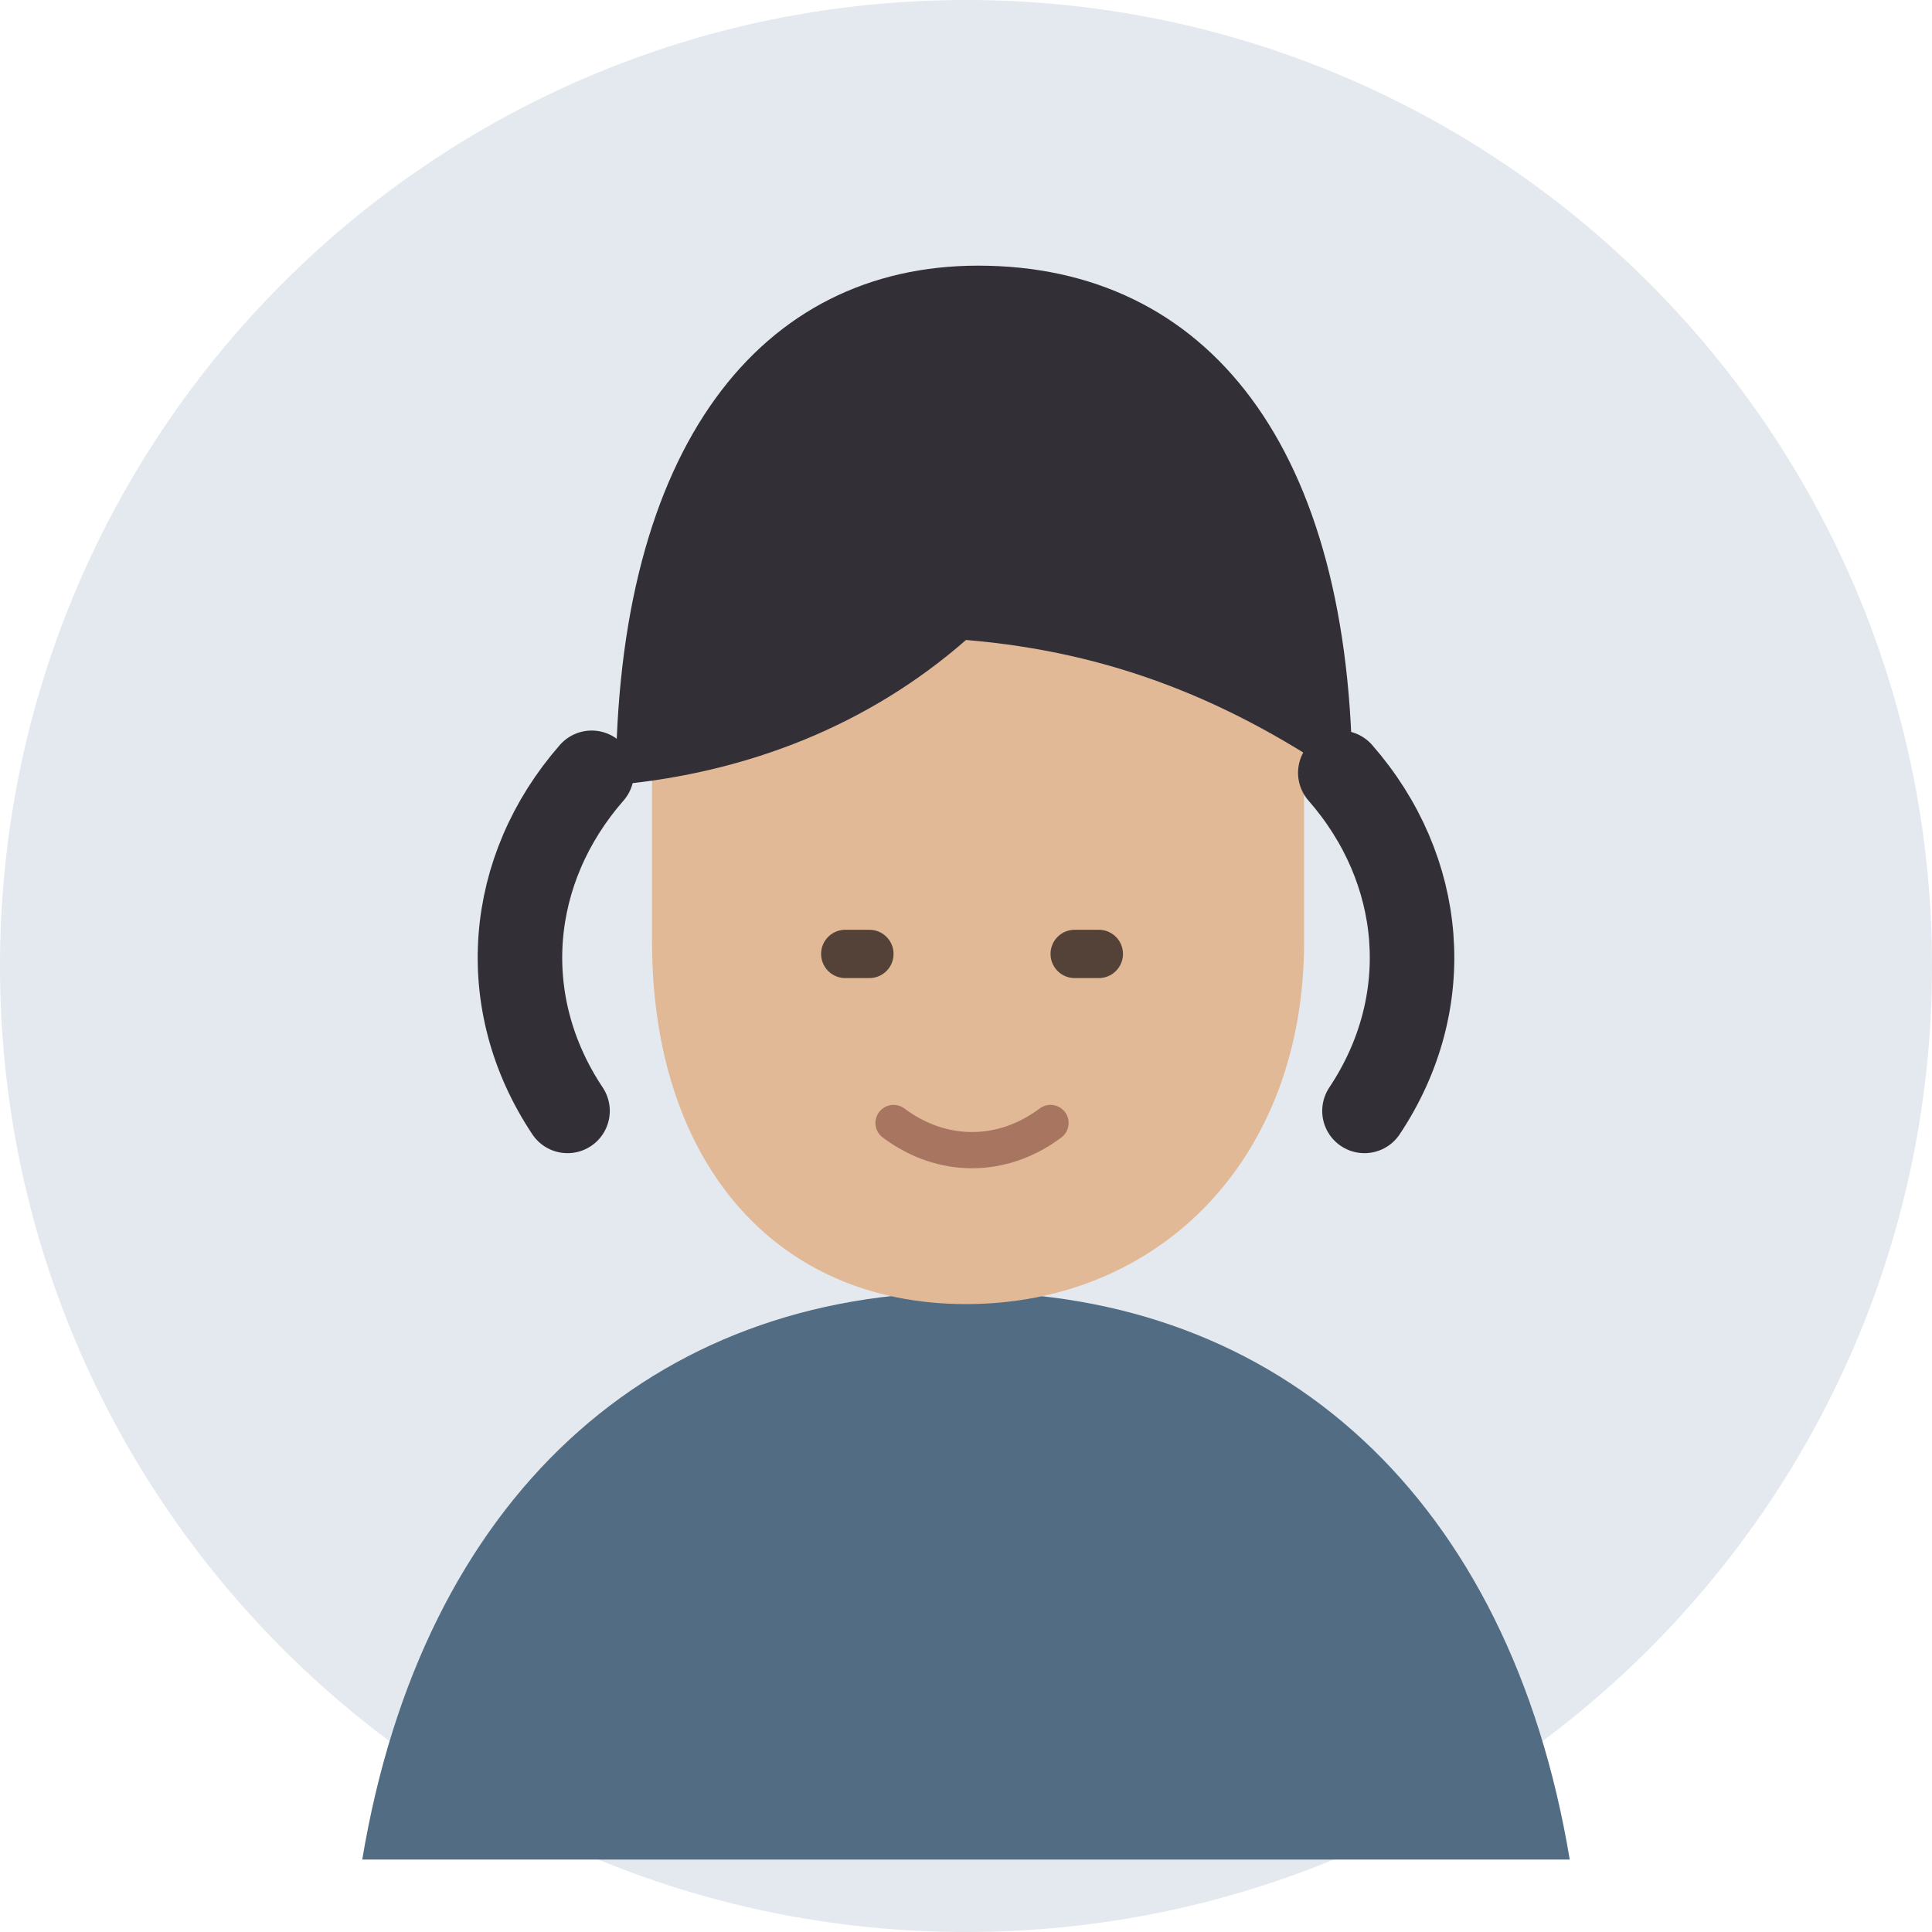
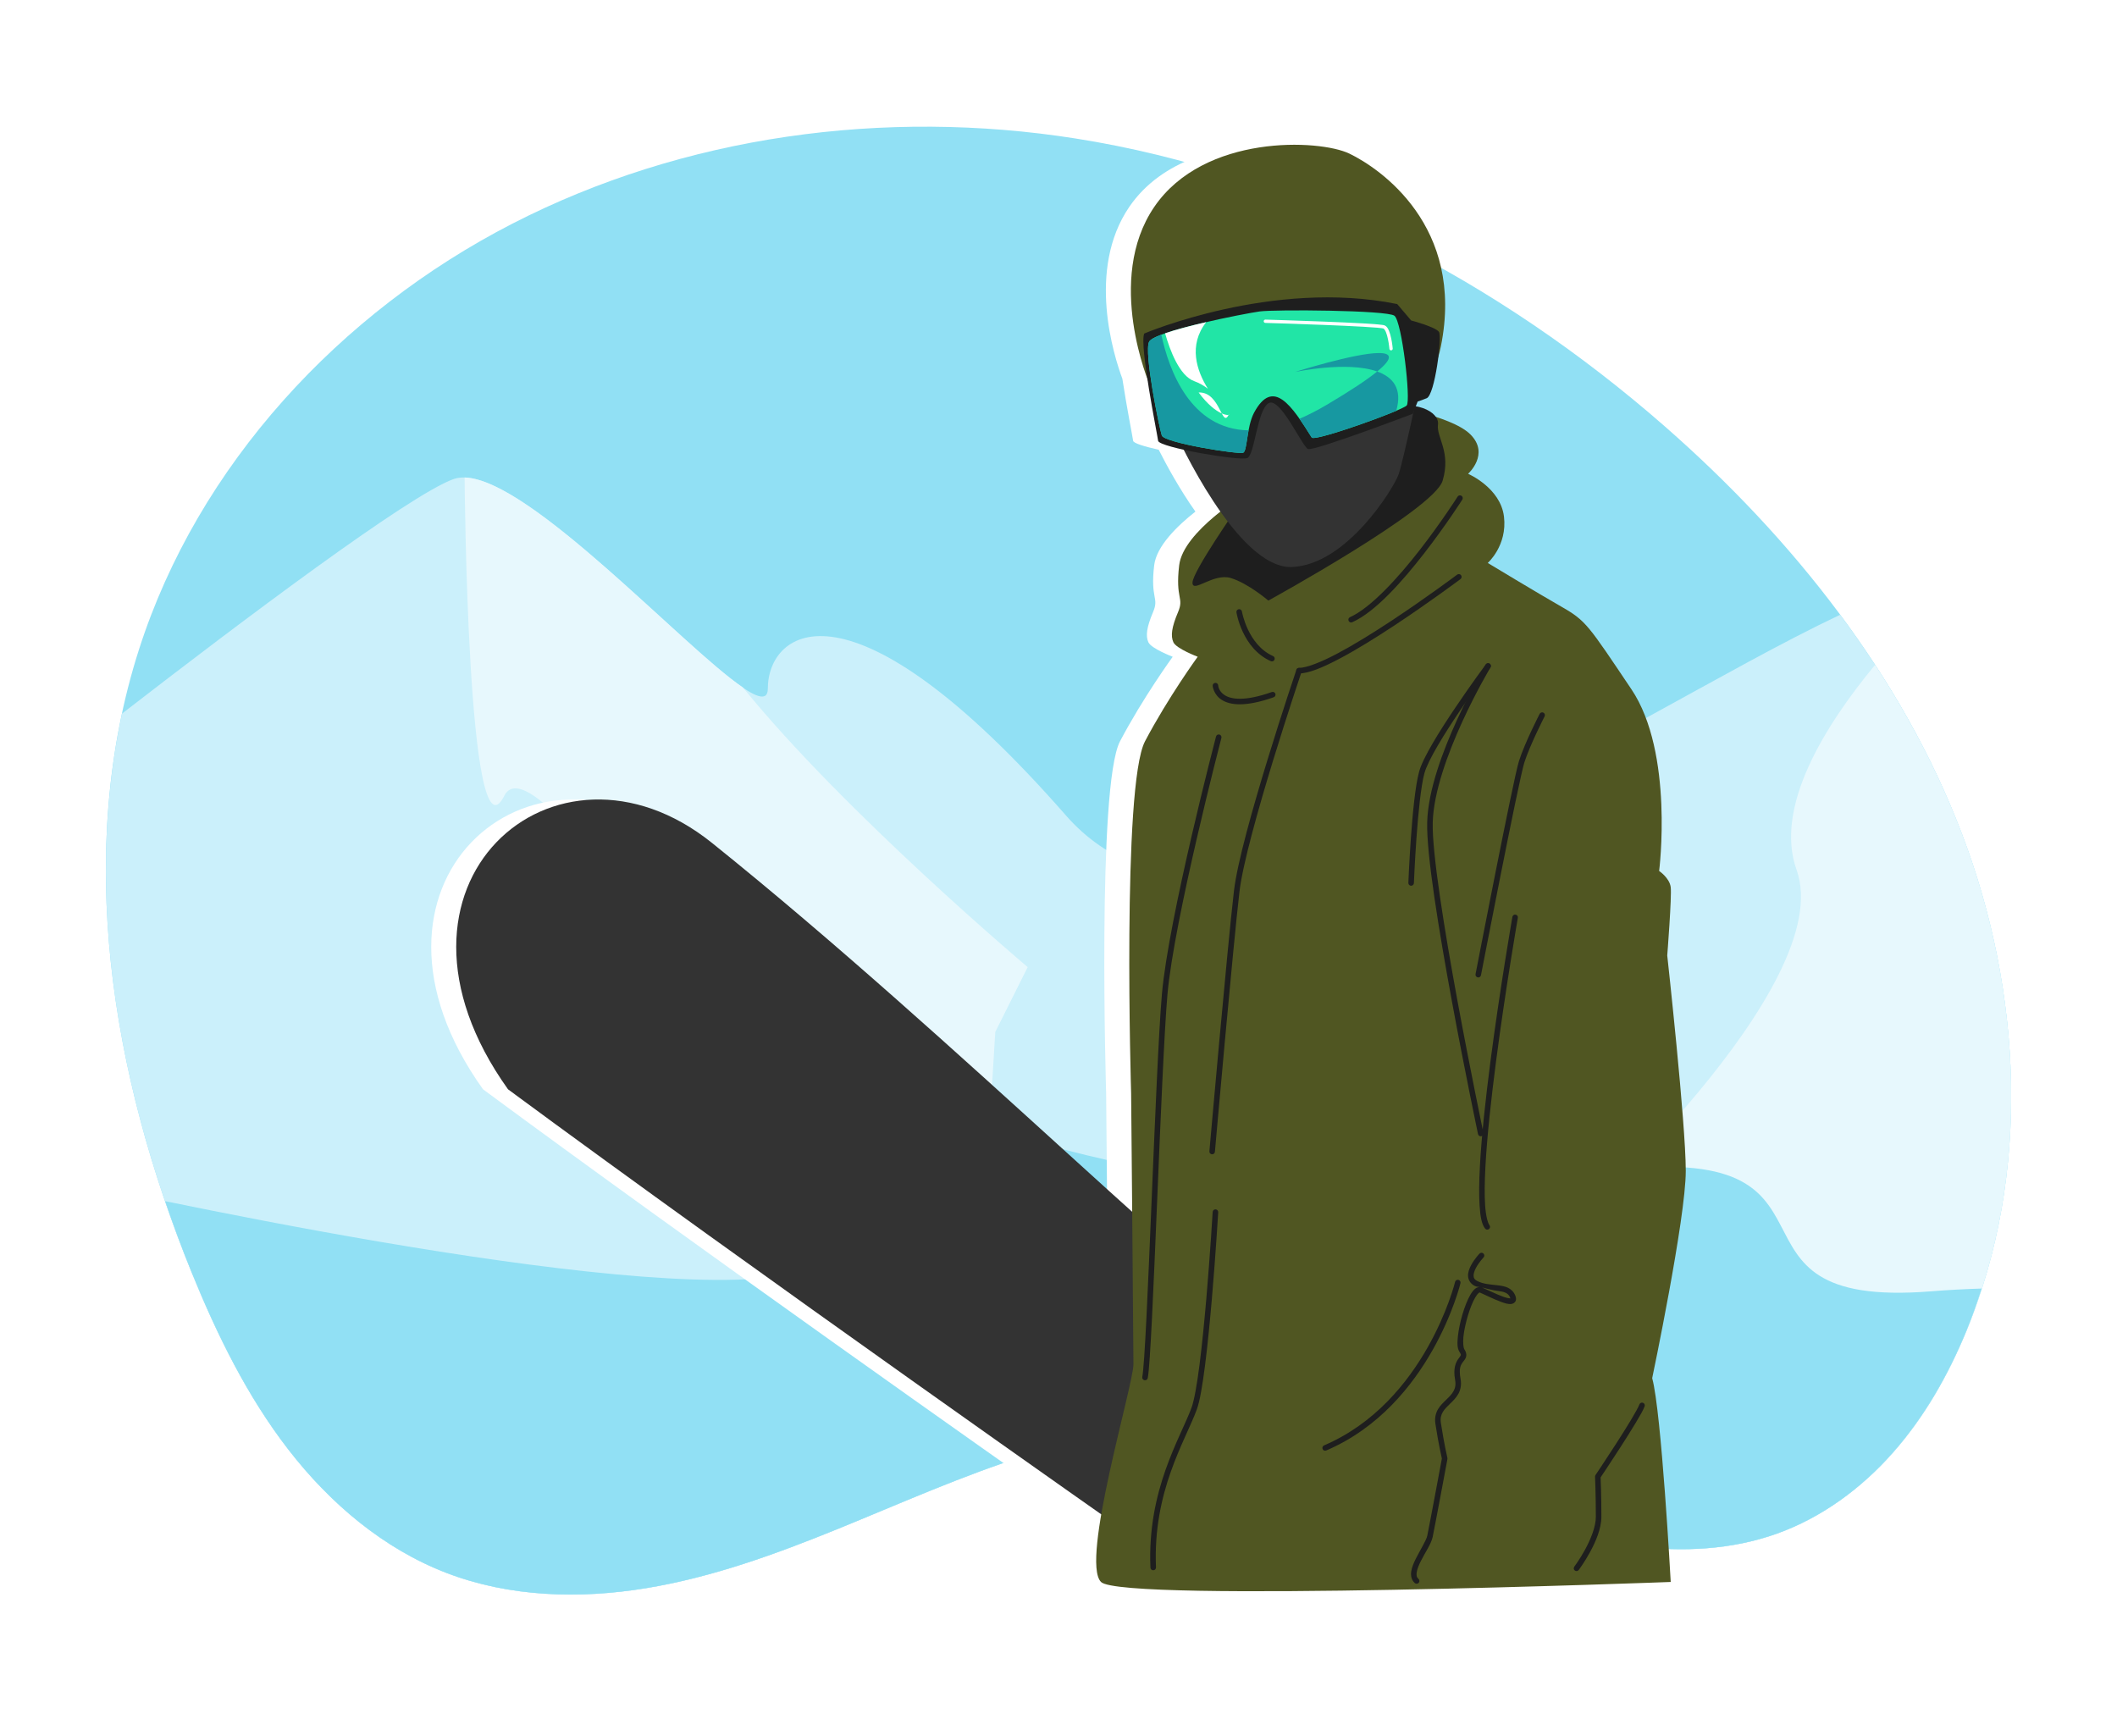
- <svg xmlns="http://www.w3.org/2000/svg" viewBox="0 0 160 160">
-   <circle cx="80" cy="80" r="80" fill="#e4e9ef" />
-   <path d="M30 154c5-30 24-47 50-47s45 17 50 47" fill="#526d83" />
-   <path d="M54 63c0-23 10-37 26-37 18 0 28 15 28 38v14c0 18-12 30-28 30S54 96 54 78z" fill="#e1b997" />
-   <path d="M51 65c0-28 12-43 30-43 19 0 31 15 31 43-10-7-20-11-32-12-8 7-18 11-29 12z" fill="#332f36" />
-   <path d="M70 79h2m17 0h2" stroke="#544238" stroke-width="4" stroke-linecap="round" />
-   <path d="M74 93c4 3 9 3 13 0" fill="none" stroke="#a87561" stroke-width="3" stroke-linecap="round" />
-   <path d="M49 64c-7 8-8 19-2 28m64-28c7 8 8 19 2 28" fill="none" stroke="#332f36" stroke-width="7" stroke-linecap="round" />
+ <svg xmlns="http://www.w3.org/2000/svg" width="3750" height="3075" viewBox="0 0 3750 3075">
+   <rect x="-375" y="-307.5" width="4500" height="3690" fill="rgb(100%, 100%, 100%)" fill-opacity="1" />
+   <path fill-rule="nonzero" fill="rgb(56.834%, 87.889%, 95.702%)" fill-opacity="1" d="M 3146.941 2716.77 C 3067.391 2745.102 2980.68 2749.449 2896.898 2738.922 C 2813.121 2728.395 2731.789 2703.445 2652.48 2674.457 C 2493.859 2616.477 2337.789 2541.055 2169.391 2528.219 C 2050.57 2519.164 1931.219 2542.07 1817.621 2578.07 C 1704.031 2614.074 1595.059 2663.047 1484.68 2707.949 C 1374.309 2752.852 1261.461 2793.992 1143.859 2813.246 C 1026.262 2832.5 902.844 2828.957 791.543 2786.387 C 679.418 2743.5 584.438 2662.766 510.977 2567.812 C 437.52 2472.863 384.258 2363.855 339.031 2252.652 C 197.242 1904.02 131.285 1508.762 246.207 1150.371 C 350.984 823.621 602.359 552.98 907.574 396.18 C 1211.82 239.871 1567.559 192.031 1905.43 245.34 C 2293.27 306.539 2654.379 497.121 2949.691 755.871 C 3175.66 953.859 3368.379 1196.262 3475.27 1477.039 C 3582.16 1757.82 3597.648 2079.203 3483.43 2357.078 C 3451.27 2435.301 3408.98 2509.945 3352.93 2573.277 C 3296.879 2636.609 3226.609 2688.391 3146.941 2716.77 Z M 3146.941 2716.77 " />
+   <path fill-rule="nonzero" fill="rgb(79.688%, 94.139%, 98.438%)" fill-opacity="1" d="M 823.004 845.789 C 815.773 845.59 809.125 846.52 803.145 848.691 C 723.582 877.621 427.719 1100.359 216.051 1264.09 C 146.043 1591.039 212.082 1940.52 339.027 2252.648 C 384.254 2363.852 437.52 2472.863 510.98 2567.812 C 584.438 2662.762 679.418 2743.5 791.547 2786.383 C 902.848 2828.953 1026.262 2832.5 1143.859 2813.242 C 1261.449 2793.988 1374.309 2752.852 1484.68 2707.949 C 1595.059 2663.043 1704.02 2614.07 1817.621 2578.066 C 1931.219 2542.066 2050.57 2519.164 2169.391 2528.219 C 2337.789 2541.051 2493.871 2616.477 2652.488 2674.457 C 2731.801 2703.445 2813.121 2728.391 2896.898 2738.922 C 2980.68 2749.449 3067.398 2745.105 3146.949 2716.773 C 3226.609 2688.395 3296.879 2636.609 3352.93 2573.273 C 3408.98 2509.941 3451.27 2435.301 3483.43 2357.078 C 3597.641 2079.203 3582.16 1757.809 3475.27 1477.031 C 3422.34 1337.98 3348.301 1208.391 3259.648 1088.91 C 2854.98 1280.25 2179.031 1776.449 1888.141 1444.359 C 1505.371 1007.352 1360.09 1115.57 1360.09 1219.988 C 1360.09 1319.531 970.082 849.852 823.004 845.789 Z M 823.004 845.789 " />
+   <path fill-rule="nonzero" fill="rgb(90.625%, 97.264%, 99.219%)" fill-opacity="1" d="M 823.004 845.789 C 823.004 845.789 827.711 1540.75 893.348 1409.48 C 958.984 1278.211 1516.891 2180.703 1434.84 2385.816 C 1352.801 2590.93 2427.59 2500.688 2427.59 2500.688 L 3291.48 2631.91 C 3313.262 2613.734 3334.148 2594.484 3352.93 2573.273 C 3408.98 2509.941 3451.27 2435.301 3483.43 2357.078 C 3597.641 2079.203 3582.16 1757.809 3475.27 1477.031 C 3435.191 1371.738 3382.91 1271.922 3321.441 1177.75 C 3231.18 1286.879 3142.68 1430.41 3182.41 1540.75 C 3256.25 1745.871 2780.391 2172.504 2780.391 2172.504 L 1734.289 2296.16 L 1763.031 1827.91 L 1820.449 1713.051 C 1820.449 1713.051 1496.949 1440.609 1315.98 1217.68 C 1210.141 1146.078 940.004 849.02 823.004 845.789 Z M 823.004 845.789 " />
+   <path fill-rule="nonzero" fill="rgb(56.834%, 87.889%, 95.702%)" fill-opacity="1" d="M 1402.328 1899.301 C 1312.672 1899.699 1336.391 1976.621 1459.461 2156.094 C 1611.09 2377.215 714.023 2214.359 292.438 2127.602 C 306.859 2169.816 322.328 2211.586 339.027 2252.648 C 384.254 2363.852 437.52 2472.863 510.98 2567.812 C 584.438 2662.762 679.418 2743.5 791.547 2786.383 C 902.848 2828.953 1026.262 2832.5 1143.859 2813.242 C 1261.449 2793.988 1374.309 2752.852 1484.68 2707.949 C 1595.059 2663.043 1704.02 2614.07 1817.621 2578.066 C 1931.219 2542.066 2050.57 2519.164 2169.391 2528.219 C 2337.789 2541.051 2493.871 2616.477 2652.488 2674.457 C 2731.801 2703.445 2813.121 2728.391 2896.898 2738.922 C 2980.68 2749.449 3067.398 2745.105 3146.949 2716.773 C 3226.609 2688.395 3296.879 2636.609 3352.93 2573.273 C 3408.98 2509.941 3451.27 2435.301 3483.43 2357.078 C 3493.512 2332.547 3502.23 2307.574 3510.309 2282.422 C 3481.371 2283.324 3451.469 2284.875 3420.328 2287.367 C 3010.109 2320.184 3313.68 2016.609 2846.02 2074.039 C 2378.359 2131.477 2058.379 2106.867 1689.18 1975.59 C 1550.73 1926.371 1456.121 1899.059 1402.328 1899.301 Z M 1402.328 1899.301 " />
+   <path fill-rule="nonzero" fill="rgb(100%, 100%, 100%)" fill-opacity="1" d="M 2248.41 256.43 C 2166.07 256.469 2058.281 281.641 2000.391 366.441 C 1924.488 477.66 1973.078 630.34 1988.121 670.828 C 1995.578 720.02 2006.379 774.172 2007.211 780.809 C 2007.738 785.059 2027.34 791.039 2052.539 796.641 C 2066.148 823.551 2089.34 866.34 2117.531 906.18 C 2085.781 931.16 2048.539 967.191 2044.5 1001.27 C 2037.32 1061.781 2053.73 1057.68 2042.441 1084.34 C 2031.16 1111 2029.109 1126.391 2034.238 1137.68 C 2039.371 1148.949 2077.32 1163.32 2077.32 1163.32 C 2077.32 1163.32 2025.012 1235.109 1983.98 1313.051 C 1942.961 1390.988 1959.379 1936.578 1959.379 1936.578 C 1959.379 1936.578 1960.34 2040.539 1961.289 2146.555 C 1743.148 1950.051 1477.512 1702.219 1216.762 1492.941 C 939.301 1270.25 596.867 1567.328 855.613 1929.512 C 1234.738 2209.398 1773.48 2588.875 1906.551 2682.414 C 1896.539 2740.609 1892.879 2788.984 1906.051 2802.16 C 1942.969 2839.078 2915.199 2802.16 2915.199 2802.16 C 2915.199 2802.16 2898.789 2500.648 2882.379 2441.164 C 2882.379 2441.164 2941.871 2158.105 2941.871 2074.012 C 2941.871 1989.91 2909.051 1692.5 2909.051 1692.5 C 2909.051 1692.5 2917.25 1587.898 2915.199 1571.488 C 2913.148 1555.078 2894.691 1542.77 2894.691 1542.77 C 2894.691 1542.77 2921.352 1333.551 2845.461 1220.738 C 2769.57 1107.93 2765.469 1099.719 2722.391 1075.109 C 2679.32 1050.5 2591.121 997.172 2591.121 997.172 C 2591.121 997.172 2625.988 966.398 2619.84 915.121 C 2613.691 863.84 2556.25 839.23 2556.25 839.23 C 2556.25 839.23 2595.219 804.359 2560.352 769.488 C 2547.859 756.988 2524.262 746.641 2499.16 738.461 C 2493.148 729.859 2480.52 722.602 2463.602 719.621 L 2466.969 711.191 C 2466.969 711.191 2468.422 711.191 2482.922 705.391 C 2491.629 701.91 2499.789 663.441 2503.691 631.34 C 2505.32 625.77 2506.789 619.879 2508.059 613.609 C 2551.129 400.289 2399.34 297.738 2346.02 272.102 C 2327.68 263.281 2291.539 256.41 2248.41 256.43 Z M 2248.41 256.43 " />
+   <path fill-rule="nonzero" fill="rgb(31.372%, 33.714%, 13.33%)" fill-opacity="1" d="M 2036.461 681.301 C 2036.461 681.301 1956.469 495.672 2044.66 366.441 C 2132.859 237.23 2336.949 246.461 2390.281 272.09 C 2443.609 297.73 2595.391 400.289 2552.32 613.609 C 2509.25 826.93 2248.75 621.809 2248.75 621.809 Z M 2036.461 681.301 " />
+   <path fill-rule="nonzero" fill="rgb(19.994%, 19.994%, 19.994%)" fill-opacity="1" d="M 2005.852 2721.141 C 2005.852 2721.141 1332.09 2248.586 899.883 1929.5 C 641.133 1567.328 983.562 1270.25 1261.02 1492.941 C 1695.98 1842.051 2145.621 2299.512 2363.172 2444.551 C 2580.73 2589.586 2005.852 2721.141 2005.852 2721.141 Z M 2005.852 2721.141 " />
+   <path fill-rule="nonzero" fill="rgb(31.372%, 33.714%, 13.33%)" fill-opacity="1" d="M 2207.73 874.102 C 2207.73 874.102 2095.949 940.762 2088.77 1001.27 C 2081.59 1061.781 2098 1057.68 2086.719 1084.34 C 2075.43 1111.012 2073.379 1126.391 2078.512 1137.672 C 2083.641 1148.949 2121.578 1163.309 2121.578 1163.309 C 2121.578 1163.309 2069.281 1235.102 2028.262 1313.039 C 1987.23 1390.98 2003.641 1936.59 2003.641 1936.59 C 2003.641 1936.59 2007.75 2379.629 2007.75 2416.551 C 2007.75 2453.469 1913.391 2765.242 1950.309 2802.16 C 1987.23 2839.082 2959.469 2802.16 2959.469 2802.16 C 2959.469 2802.16 2943.059 2500.648 2926.648 2441.164 C 2926.648 2441.164 2986.129 2158.109 2986.129 2074.012 C 2986.129 1989.91 2953.32 1692.5 2953.32 1692.5 C 2953.32 1692.5 2961.52 1587.891 2959.469 1571.48 C 2957.422 1555.07 2938.961 1542.77 2938.961 1542.77 C 2938.961 1542.77 2965.621 1333.559 2889.73 1220.738 C 2813.84 1107.93 2809.738 1099.73 2766.66 1075.109 C 2723.59 1050.5 2635.391 997.172 2635.391 997.172 C 2635.391 997.172 2670.262 966.398 2664.109 915.121 C 2657.949 863.84 2600.52 839.23 2600.52 839.23 C 2600.52 839.23 2639.488 804.359 2604.629 769.488 C 2569.75 734.621 2448.738 716.16 2448.738 716.16 Z M 2207.73 874.102 " />
+   <path fill-rule="nonzero" fill="rgb(11.768%, 11.768%, 11.768%)" fill-opacity="1" d="M 2193.379 896.66 C 2193.379 896.66 2112.352 1012.551 2112.352 1032.039 C 2112.352 1051.52 2149.27 1014.609 2180.039 1023.828 C 2210.809 1033.059 2246.699 1063.828 2246.699 1063.828 C 2246.699 1063.828 2540.012 902.82 2555.398 851.539 C 2570.781 800.262 2544.121 774.621 2547.191 752.059 C 2550.27 729.5 2506.172 705.91 2449.762 725.391 C 2393.359 744.879 2193.379 896.66 2193.379 896.66 Z M 2193.379 896.66 " />
+   <path fill-rule="nonzero" fill="rgb(19.994%, 19.994%, 19.994%)" fill-opacity="1" d="M 2083.641 769.488 C 2083.641 769.488 2191.32 1008.449 2288.75 1004.352 C 2386.18 1000.25 2469.25 863.84 2477.449 840.262 C 2485.66 816.672 2513.352 685.398 2513.352 685.398 L 2147.219 648.48 Z M 2083.641 769.488 " />
+   <path fill-rule="nonzero" fill="rgb(11.768%, 11.768%, 11.768%)" fill-opacity="1" d="M 2026.82 590.82 C 2026.82 590.82 2254.52 493.641 2474.98 538.602 L 2499.641 567.609 C 2499.641 567.609 2543.148 579.211 2548.949 587.91 C 2554.75 596.621 2541.699 699.59 2527.199 705.391 C 2512.691 711.191 2511.238 711.191 2511.238 711.191 L 2502.539 732.949 C 2502.539 732.949 2327.039 799.672 2316.891 795.32 C 2306.738 790.969 2267.578 702.5 2247.27 714.102 C 2226.969 725.699 2222.621 805.469 2209.559 811.27 C 2196.512 817.07 2052.922 792.422 2051.469 780.82 C 2050.02 769.211 2018.109 612.57 2026.82 590.82 Z M 2026.82 590.82 " />
+   <path fill-rule="nonzero" fill="rgb(12.939%, 89.844%, 65.039%)" fill-opacity="1" d="M 2221.16 731.5 C 2208.109 756.879 2209.559 798.219 2202.309 801.84 C 2195.059 805.469 2062.352 784.441 2058 771.391 C 2053.648 758.328 2026.09 624.18 2035.52 605.32 C 2044.941 586.461 2205.211 555.281 2231.32 551.66 C 2257.43 548.031 2456.691 549.25 2470.02 559.25 C 2483.352 569.25 2499.5 709.5 2491.809 718.211 C 2484.121 726.93 2330.289 782.309 2323.621 775.129 C 2288.621 719.371 2255.141 667.621 2221.16 731.5 Z M 2221.16 731.5 " />
+   <path fill-rule="nonzero" fill="rgb(11.768%, 11.768%, 11.768%)" fill-opacity="1" d="M 2584.809 1016.898 C 2583.52 1016.73 2582.211 1017.07 2581.172 1017.859 C 2581.172 1017.859 2525.879 1059.328 2462.949 1100.762 C 2431.5 1121.48 2398.148 1142.148 2368.961 1157.609 C 2339.77 1173.059 2314.238 1183.012 2301.07 1183.012 C 2298.352 1183.012 2296.148 1185.211 2296.148 1187.93 C 2296.148 1190.641 2298.352 1192.84 2301.07 1192.84 C 2318.66 1192.84 2343.871 1182.02 2373.531 1166.32 C 2403.18 1150.621 2436.75 1129.762 2468.371 1108.941 C 2531.59 1067.301 2587.078 1025.73 2587.078 1025.73 C 2589.262 1024.09 2589.691 1020.988 2588.039 1018.82 C 2587.262 1017.781 2586.102 1017.09 2584.809 1016.898 Z M 2584.809 1016.898 " />
+   <path fill-rule="nonzero" fill="rgb(11.768%, 11.768%, 11.768%)" fill-opacity="1" d="M 2588.809 878.16 C 2586.52 876.691 2583.469 877.359 2582.012 879.66 C 2582.012 879.66 2553.41 924.641 2515.109 973.922 C 2476.82 1023.191 2428.25 1076.691 2391.34 1093.199 C 2388.871 1094.32 2387.77 1097.219 2388.879 1099.691 C 2390 1102.16 2392.898 1103.25 2395.371 1102.141 C 2436.398 1083.789 2484.25 1029.629 2522.871 979.941 C 2561.48 930.25 2590.301 884.949 2590.301 884.949 C 2591.77 882.66 2591.09 879.621 2588.809 878.16 Z M 2588.809 878.16 " />
+   <path fill-rule="nonzero" fill="rgb(11.768%, 11.768%, 11.768%)" fill-opacity="1" d="M 2194.25 1079.078 C 2191.59 1079.531 2189.789 1082.051 2190.219 1084.719 C 2190.219 1084.719 2200.141 1148.488 2251.09 1171.109 C 2253.57 1172.219 2256.48 1171.102 2257.578 1168.621 C 2258.68 1166.141 2257.57 1163.23 2255.09 1162.129 C 2210.07 1142.141 2199.891 1083.148 2199.891 1083.148 C 2199.469 1080.461 2196.93 1078.641 2194.25 1079.078 Z M 2194.25 1079.078 " />
+   <path fill-rule="nonzero" fill="rgb(11.768%, 11.768%, 11.768%)" fill-opacity="1" d="M 2152.73 1209.57 C 2150.012 1209.719 2147.93 1212.039 2148.078 1214.75 C 2148.078 1214.75 2149.23 1230.148 2164.129 1239.66 C 2179.02 1249.18 2206.129 1252.711 2256.16 1235.059 C 2258.711 1234.148 2260.051 1231.359 2259.16 1228.801 C 2258.25 1226.25 2255.449 1224.91 2252.898 1225.809 C 2204.309 1242.961 2180.641 1238.539 2169.422 1231.371 C 2158.199 1224.211 2157.91 1214.18 2157.91 1214.18 C 2157.738 1211.48 2155.43 1209.422 2152.73 1209.57 Z M 2152.73 1209.57 " />
+   <path fill-rule="nonzero" fill="rgb(11.768%, 11.768%, 11.768%)" fill-opacity="1" d="M 2634.789 1174.91 C 2633.52 1175.23 2632.43 1176.031 2631.75 1177.141 C 2631.75 1177.141 2606.59 1219.039 2581.09 1274.781 C 2555.59 1330.52 2529.57 1400.02 2528.09 1456.551 C 2526.59 1513.211 2549.18 1650.41 2572.031 1774.488 C 2594.891 1898.57 2618.129 2008.84 2618.129 2008.84 C 2618.68 2011.488 2621.27 2013.191 2623.922 2012.641 C 2626.59 2012.09 2628.289 2009.469 2627.719 2006.809 C 2627.719 2006.809 2604.539 1896.621 2581.699 1772.691 C 2558.879 1648.762 2536.5 1510.379 2537.91 1456.82 C 2539.32 1403.121 2564.77 1334.102 2590.031 1278.891 C 2615.289 1223.68 2640.199 1182.211 2640.199 1182.211 C 2641.602 1179.871 2640.84 1176.852 2638.512 1175.449 C 2637.391 1174.789 2636.051 1174.59 2634.789 1174.91 Z M 2634.789 1174.91 " />
+   <path fill-rule="nonzero" fill="rgb(11.768%, 11.768%, 11.768%)" fill-opacity="1" d="M 2684.68 1620.09 C 2682.012 1619.621 2679.469 1621.41 2679 1624.078 C 2679 1624.078 2657.219 1748.891 2640.16 1879.93 C 2631.629 1945.441 2624.289 2012.52 2621.43 2066.449 C 2619.988 2093.422 2619.68 2117.074 2620.93 2135.77 C 2622.18 2154.465 2624.391 2168.031 2630.602 2176.145 C 2632.25 2178.316 2635.352 2178.727 2637.512 2177.066 C 2639.648 2175.418 2640.07 2172.348 2638.43 2170.195 C 2635.211 2165.98 2631.922 2153.145 2630.719 2135.117 C 2629.512 2117.086 2629.789 2093.691 2631.219 2066.949 C 2634.059 2013.469 2641.391 1946.57 2649.91 1881.191 C 2666.93 1750.43 2688.672 1625.77 2688.672 1625.77 C 2689.129 1623.102 2687.352 1620.559 2684.68 1620.09 Z M 2684.68 1620.09 " />
+   <path fill-rule="nonzero" fill="rgb(11.768%, 11.768%, 11.768%)" fill-opacity="1" d="M 2624.27 2219.016 C 2622.961 2219.035 2621.719 2219.574 2620.809 2220.512 C 2620.809 2220.512 2611.75 2229.859 2605.691 2241.391 C 2602.66 2247.156 2600.211 2253.59 2600.469 2260.234 C 2600.73 2266.883 2604.488 2273.656 2611.91 2277.582 C 2616.18 2279.844 2620.16 2279.207 2624.539 2280.348 C 2620.43 2278.789 2615.949 2280.309 2612.871 2282.879 C 2609.719 2285.508 2607.059 2289.16 2604.461 2293.629 C 2599.281 2302.559 2594.531 2314.824 2590.641 2327.863 C 2586.762 2340.898 2583.82 2354.66 2582.551 2366.512 C 2581.281 2378.363 2580.891 2388.059 2585.469 2394.914 C 2587.969 2398.66 2587.84 2399.691 2587.57 2400.633 C 2587.309 2401.574 2585.871 2403.434 2583.621 2406.465 C 2579.121 2412.531 2573.672 2423.273 2577.48 2443.848 C 2579.121 2452.68 2577.711 2458.66 2574.789 2464.035 C 2571.879 2469.414 2567.199 2474.152 2562.051 2479.121 C 2556.91 2484.086 2551.309 2489.27 2547.281 2496.121 C 2543.25 2502.973 2541.031 2511.555 2542.629 2521.992 C 2548.34 2559.129 2553.891 2582.562 2554.109 2583.516 C 2553.852 2584.883 2532.27 2701.078 2528.199 2720.379 C 2526.52 2728.355 2516.16 2744.695 2508.281 2760.293 C 2504.34 2768.094 2501 2775.887 2499.84 2783.398 C 2498.68 2790.914 2500.078 2798.844 2506.129 2804.086 C 2508.191 2805.875 2511.301 2805.648 2513.078 2803.586 C 2514.871 2801.535 2514.641 2798.418 2512.578 2796.641 C 2509.422 2793.906 2508.68 2790.508 2509.551 2784.895 C 2510.422 2779.281 2513.289 2772.152 2517.031 2764.746 C 2524.512 2749.934 2535.199 2734.742 2537.801 2722.414 C 2542.078 2702.09 2563.93 2584.512 2563.93 2584.512 C 2564.059 2583.84 2564.051 2583.145 2563.891 2582.477 C 2563.891 2582.477 2558.121 2558.035 2552.34 2520.492 C 2551.051 2512.074 2552.672 2506.363 2555.762 2501.109 C 2558.84 2495.859 2563.66 2491.188 2568.84 2486.18 C 2574.031 2481.176 2579.59 2475.805 2583.43 2468.719 C 2587.27 2461.629 2589.141 2452.789 2587.148 2442.043 C 2583.711 2423.461 2587.691 2417.512 2591.531 2412.336 C 2593.449 2409.75 2595.879 2407.371 2597.02 2403.281 C 2598.16 2399.188 2596.941 2394.418 2593.641 2389.461 C 2592.41 2387.613 2591.109 2378.582 2592.289 2367.547 C 2593.48 2356.512 2596.359 2343.188 2600.09 2330.664 C 2603.82 2318.141 2608.461 2306.371 2612.98 2298.578 C 2615.238 2294.684 2617.52 2291.809 2619.16 2290.441 C 2620.801 2289.074 2620.879 2289.297 2621.039 2289.367 C 2629.289 2292.801 2645.738 2301.242 2659.309 2306.141 C 2666.09 2308.59 2671.891 2310.492 2677.461 2309.707 C 2680.238 2309.316 2683.648 2307.449 2684.871 2304.219 C 2686.078 2300.988 2685.34 2297.906 2684.02 2294.625 C 2681.41 2288.086 2676.629 2283.621 2671.16 2281.039 C 2665.699 2278.453 2659.641 2277.445 2653.391 2276.699 C 2640.898 2275.211 2627.539 2274.742 2616.512 2268.91 C 2611.602 2266.309 2610.441 2263.672 2610.289 2259.852 C 2610.141 2256.031 2611.809 2250.887 2614.398 2245.957 C 2619.578 2236.098 2627.91 2227.344 2627.91 2227.344 C 2629.789 2225.383 2629.719 2222.27 2627.75 2220.398 C 2626.82 2219.492 2625.559 2218.996 2624.262 2219.016 Z M 2625.309 2280.539 C 2634.648 2282.867 2644.371 2285.508 2652.25 2286.449 C 2658.141 2287.152 2663.25 2288.137 2666.98 2289.902 C 2670.719 2291.672 2673.199 2293.934 2674.93 2298.27 C 2675.461 2299.602 2675.359 2299.484 2675.391 2299.805 C 2673.57 2299.883 2668.59 2299.035 2662.641 2296.887 C 2650.27 2292.418 2634.52 2284.418 2625.301 2280.539 Z M 2625.309 2280.539 " />
+   <path fill-rule="nonzero" fill="rgb(11.768%, 11.768%, 11.768%)" fill-opacity="1" d="M 2910.281 2484.723 C 2907.73 2483.824 2904.941 2485.141 2904.02 2487.676 C 2902.609 2491.633 2896.77 2502.375 2889.129 2515.082 C 2881.488 2527.789 2871.969 2542.898 2862.648 2557.375 C 2844.012 2586.336 2826.23 2612.797 2826.23 2612.797 C 2825.648 2613.672 2825.371 2614.707 2825.422 2615.754 C 2825.422 2615.754 2826.84 2647.566 2826.84 2686.602 C 2826.84 2704.547 2817.488 2727.016 2807.879 2744.633 C 2798.27 2762.254 2788.691 2775.031 2788.691 2775.031 C 2787.059 2777.195 2787.488 2780.266 2789.648 2781.902 C 2791.828 2783.547 2794.93 2783.098 2796.559 2780.902 C 2796.559 2780.902 2806.551 2767.594 2816.52 2749.316 C 2826.48 2731.039 2836.66 2707.82 2836.66 2686.602 C 2836.66 2648.211 2835.352 2618.305 2835.281 2616.902 C 2836.109 2615.668 2852.648 2591.062 2870.898 2562.711 C 2880.25 2548.184 2889.809 2533.004 2897.539 2520.148 C 2905.27 2507.289 2911.059 2497.211 2913.27 2491.016 C 2914.199 2488.449 2912.852 2485.625 2910.281 2484.723 Z M 2910.281 2484.723 " />
+   <path fill-rule="nonzero" fill="rgb(11.768%, 11.768%, 11.768%)" fill-opacity="1" d="M 2160.059 1301.109 C 2157.43 1300.398 2154.719 1301.969 2154.031 1304.602 C 2154.031 1304.602 2069.91 1626.039 2058.199 1760.828 C 2052.359 1827.898 2045.82 1985.871 2039.66 2133.082 C 2036.57 2206.688 2033.59 2277.574 2030.828 2332.93 C 2029.449 2360.605 2028.129 2384.375 2026.879 2402.664 C 2025.629 2420.957 2024.391 2433.988 2023.422 2439.125 C 2022.93 2441.797 2024.699 2444.359 2027.379 2444.844 C 2030.039 2445.336 2032.59 2443.586 2033.09 2440.93 C 2034.309 2434.469 2035.441 2421.754 2036.699 2403.355 C 2037.961 2384.957 2039.27 2361.098 2040.66 2333.387 C 2043.422 2277.969 2046.398 2207.109 2049.48 2133.504 C 2055.648 1986.289 2062.211 1828.039 2067.98 1761.68 C 2079.469 1629.602 2163.551 1307.102 2163.551 1307.102 C 2164.23 1304.48 2162.672 1301.809 2160.059 1301.109 Z M 2160.059 1301.109 " />
+   <path fill-rule="nonzero" fill="rgb(11.768%, 11.768%, 11.768%)" fill-opacity="1" d="M 2302.641 1183.281 C 2300.07 1182.422 2297.301 1183.789 2296.422 1186.352 C 2296.422 1186.352 2271.691 1259.391 2245.531 1344.789 C 2219.371 1430.18 2191.73 1527.59 2185.809 1577.949 C 2174.16 1676.922 2142.289 2039.32 2142.289 2039.32 C 2142.07 2042.02 2144.07 2044.391 2146.781 2044.609 C 2149.469 2044.84 2151.828 2042.852 2152.07 2040.16 C 2152.07 2040.16 2184.039 1677.371 2195.602 1579.102 C 2201.27 1530.828 2228.82 1432.91 2254.93 1347.66 C 2281.051 1262.422 2305.711 1189.5 2305.711 1189.5 C 2306.57 1186.93 2305.199 1184.16 2302.641 1183.281 Z M 2302.641 1183.281 " />
+   <path fill-rule="nonzero" fill="rgb(11.768%, 11.768%, 11.768%)" fill-opacity="1" d="M 2153.301 2142.141 C 2150.57 2141.965 2148.23 2144.051 2148.078 2146.785 C 2148.078 2146.785 2143.762 2219.945 2136.879 2299.996 C 2133.43 2340.023 2129.34 2381.801 2124.859 2416.902 C 2120.391 2452.008 2115.328 2480.77 2110.66 2493.434 C 2090.809 2547.328 2031.988 2638.906 2037.852 2776.719 C 2037.961 2779.449 2040.27 2781.57 2043 2781.441 C 2045.711 2781.316 2047.809 2779.012 2047.68 2776.297 C 2041.941 2641.445 2099.16 2553.188 2119.91 2496.852 C 2125.391 2481.961 2130.109 2453.461 2134.609 2418.133 C 2139.109 2382.805 2143.219 2340.949 2146.66 2300.844 C 2153.559 2220.629 2157.91 2147.359 2157.91 2147.359 C 2158.078 2144.645 2156.02 2142.305 2153.301 2142.141 Z M 2153.301 2142.141 " />
+   <path fill-rule="nonzero" fill="rgb(11.768%, 11.768%, 11.768%)" fill-opacity="1" d="M 2583.469 2267.027 C 2580.828 2266.379 2578.16 2267.996 2577.52 2270.637 C 2577.52 2270.637 2525.469 2483.082 2345.391 2560.254 C 2342.91 2561.328 2341.75 2564.211 2342.82 2566.703 C 2343.891 2569.191 2346.781 2570.344 2349.27 2569.273 C 2534.699 2489.809 2587.078 2272.941 2587.078 2272.941 C 2587.699 2270.312 2586.09 2267.672 2583.469 2267.027 Z M 2583.469 2267.027 " />
+   <path fill-rule="nonzero" fill="rgb(11.768%, 11.768%, 11.768%)" fill-opacity="1" d="M 2638.891 1175.719 C 2636.719 1174.102 2633.641 1174.551 2632.02 1176.719 C 2632.02 1176.719 2605.871 1211.98 2578.059 1253.25 C 2564.148 1273.879 2549.82 1296.012 2538.102 1316.078 C 2526.391 1336.141 2517.309 1353.949 2513.77 1366.93 C 2506.949 1391.93 2502.352 1440.66 2499.262 1483.719 C 2496.18 1526.781 2494.73 1563.82 2494.73 1563.82 C 2494.629 1566.539 2496.738 1568.82 2499.449 1568.93 C 2502.172 1569.039 2504.449 1566.922 2504.559 1564.211 C 2504.559 1564.211 2506.012 1527.289 2509.09 1484.41 C 2512.16 1441.539 2516.969 1392.371 2523.211 1369.5 C 2526.199 1358.559 2535.051 1340.801 2546.59 1321.031 C 2558.129 1301.262 2572.359 1279.262 2586.199 1258.738 C 2613.859 1217.691 2639.93 1182.59 2639.93 1182.59 C 2641.539 1180.41 2641.07 1177.328 2638.891 1175.719 Z M 2638.891 1175.719 " />
+   <path fill-rule="nonzero" fill="rgb(11.768%, 11.768%, 11.768%)" fill-opacity="1" d="M 2730.199 1262 C 2728.949 1262.398 2727.91 1263.289 2727.32 1264.461 C 2727.32 1264.461 2701.18 1315.07 2690.738 1347.859 C 2687.898 1356.789 2682 1383.871 2674.32 1420.738 C 2666.629 1457.621 2657.34 1503.781 2648.371 1548.93 C 2630.422 1639.23 2613.75 1725.52 2613.75 1725.52 C 2613.23 1728.18 2614.969 1730.75 2617.629 1731.281 C 2620.289 1731.789 2622.859 1730.059 2623.379 1727.398 C 2623.379 1727.398 2640.059 1641.078 2658 1550.809 C 2666.98 1505.68 2676.27 1459.559 2683.949 1422.738 C 2691.629 1385.91 2697.879 1357.871 2700.109 1350.852 C 2709.98 1319.828 2736.07 1268.941 2736.07 1268.941 C 2737.328 1266.531 2736.379 1263.551 2733.961 1262.309 C 2732.801 1261.711 2731.441 1261.602 2730.199 1262 Z M 2730.199 1262 " />
+   <path fill-rule="nonzero" fill="rgb(9.009%, 59.569%, 63.084%)" fill-opacity="1" d="M 2057.109 592.82 C 2045.41 597.27 2037.41 601.551 2035.52 605.32 C 2026.09 624.18 2053.648 758.328 2058 771.391 C 2062.352 784.441 2195.059 805.48 2202.309 801.852 C 2206.98 799.52 2208.059 781.539 2211.711 762.27 C 2108.57 760.59 2070.609 655.41 2057.109 592.82 Z M 2442.281 625.34 C 2399.23 625.48 2293.68 658.98 2293.68 658.98 C 2293.68 658.98 2385.98 638.961 2439.539 658.031 C 2469.602 633.449 2463.672 625.27 2442.281 625.34 Z M 2439.539 658.039 C 2422.539 671.941 2394.039 691.09 2350.25 717 C 2333.191 727.09 2317.09 735.289 2301.898 741.809 C 2309.09 752.07 2316.32 763.5 2323.621 775.129 C 2329.012 780.93 2430.461 745.891 2473.262 727.629 C 2484.648 688.391 2467.328 667.941 2439.539 658.039 Z M 2439.539 658.039 " />
+   <path fill-rule="nonzero" fill="rgb(100%, 100%, 100%)" fill-opacity="1" d="M 2136.59 570.59 C 2109.93 576.75 2083.18 583.691 2063.809 590.391 C 2072.43 620.66 2089.34 665.77 2115.43 675.141 C 2124.441 678.371 2132.512 683.129 2139.621 688.539 C 2119.539 656.41 2104.781 611.789 2136.59 570.59 Z M 2123.211 695.211 C 2155.871 739.031 2179.719 736.531 2176.969 733.602 C 2164.102 761.238 2162.449 693.641 2123.211 695.211 Z M 2123.211 695.211 " />
+   <path fill-rule="nonzero" fill="rgb(100%, 100%, 100%)" fill-opacity="1" d="M 2241.539 566.121 C 2239.922 566.07 2238.559 567.34 2238.5 568.961 C 2238.461 570.59 2239.75 571.949 2241.379 571.988 C 2241.379 571.988 2291.602 573.449 2342.98 575.441 C 2368.672 576.441 2394.66 577.59 2414.789 578.75 C 2424.852 579.32 2433.43 579.898 2439.77 580.469 C 2442.941 580.762 2445.539 581.051 2447.449 581.32 C 2449.352 581.59 2450.82 582.012 2450.559 581.891 C 2451.641 582.391 2453.5 584.672 2454.969 588.191 C 2456.449 591.711 2457.648 596.238 2458.578 600.66 C 2460.441 609.512 2461.148 617.891 2461.148 617.891 C 2461.289 619.52 2462.719 620.719 2464.34 620.578 C 2465.961 620.441 2467.16 619.02 2467.02 617.391 C 2467.02 617.391 2466.32 608.75 2464.379 599.469 C 2463.398 594.828 2462.102 590.02 2460.379 585.922 C 2458.66 581.828 2456.648 578.191 2453.012 576.52 C 2451.578 575.859 2450.328 575.781 2448.25 575.48 C 2446.18 575.191 2443.539 574.891 2440.309 574.602 C 2433.859 574.02 2425.191 573.41 2415.09 572.84 C 2394.898 571.68 2368.91 570.57 2343.211 569.57 C 2291.789 567.578 2241.539 566.121 2241.539 566.121 Z M 2241.539 566.121 " />
</svg>
